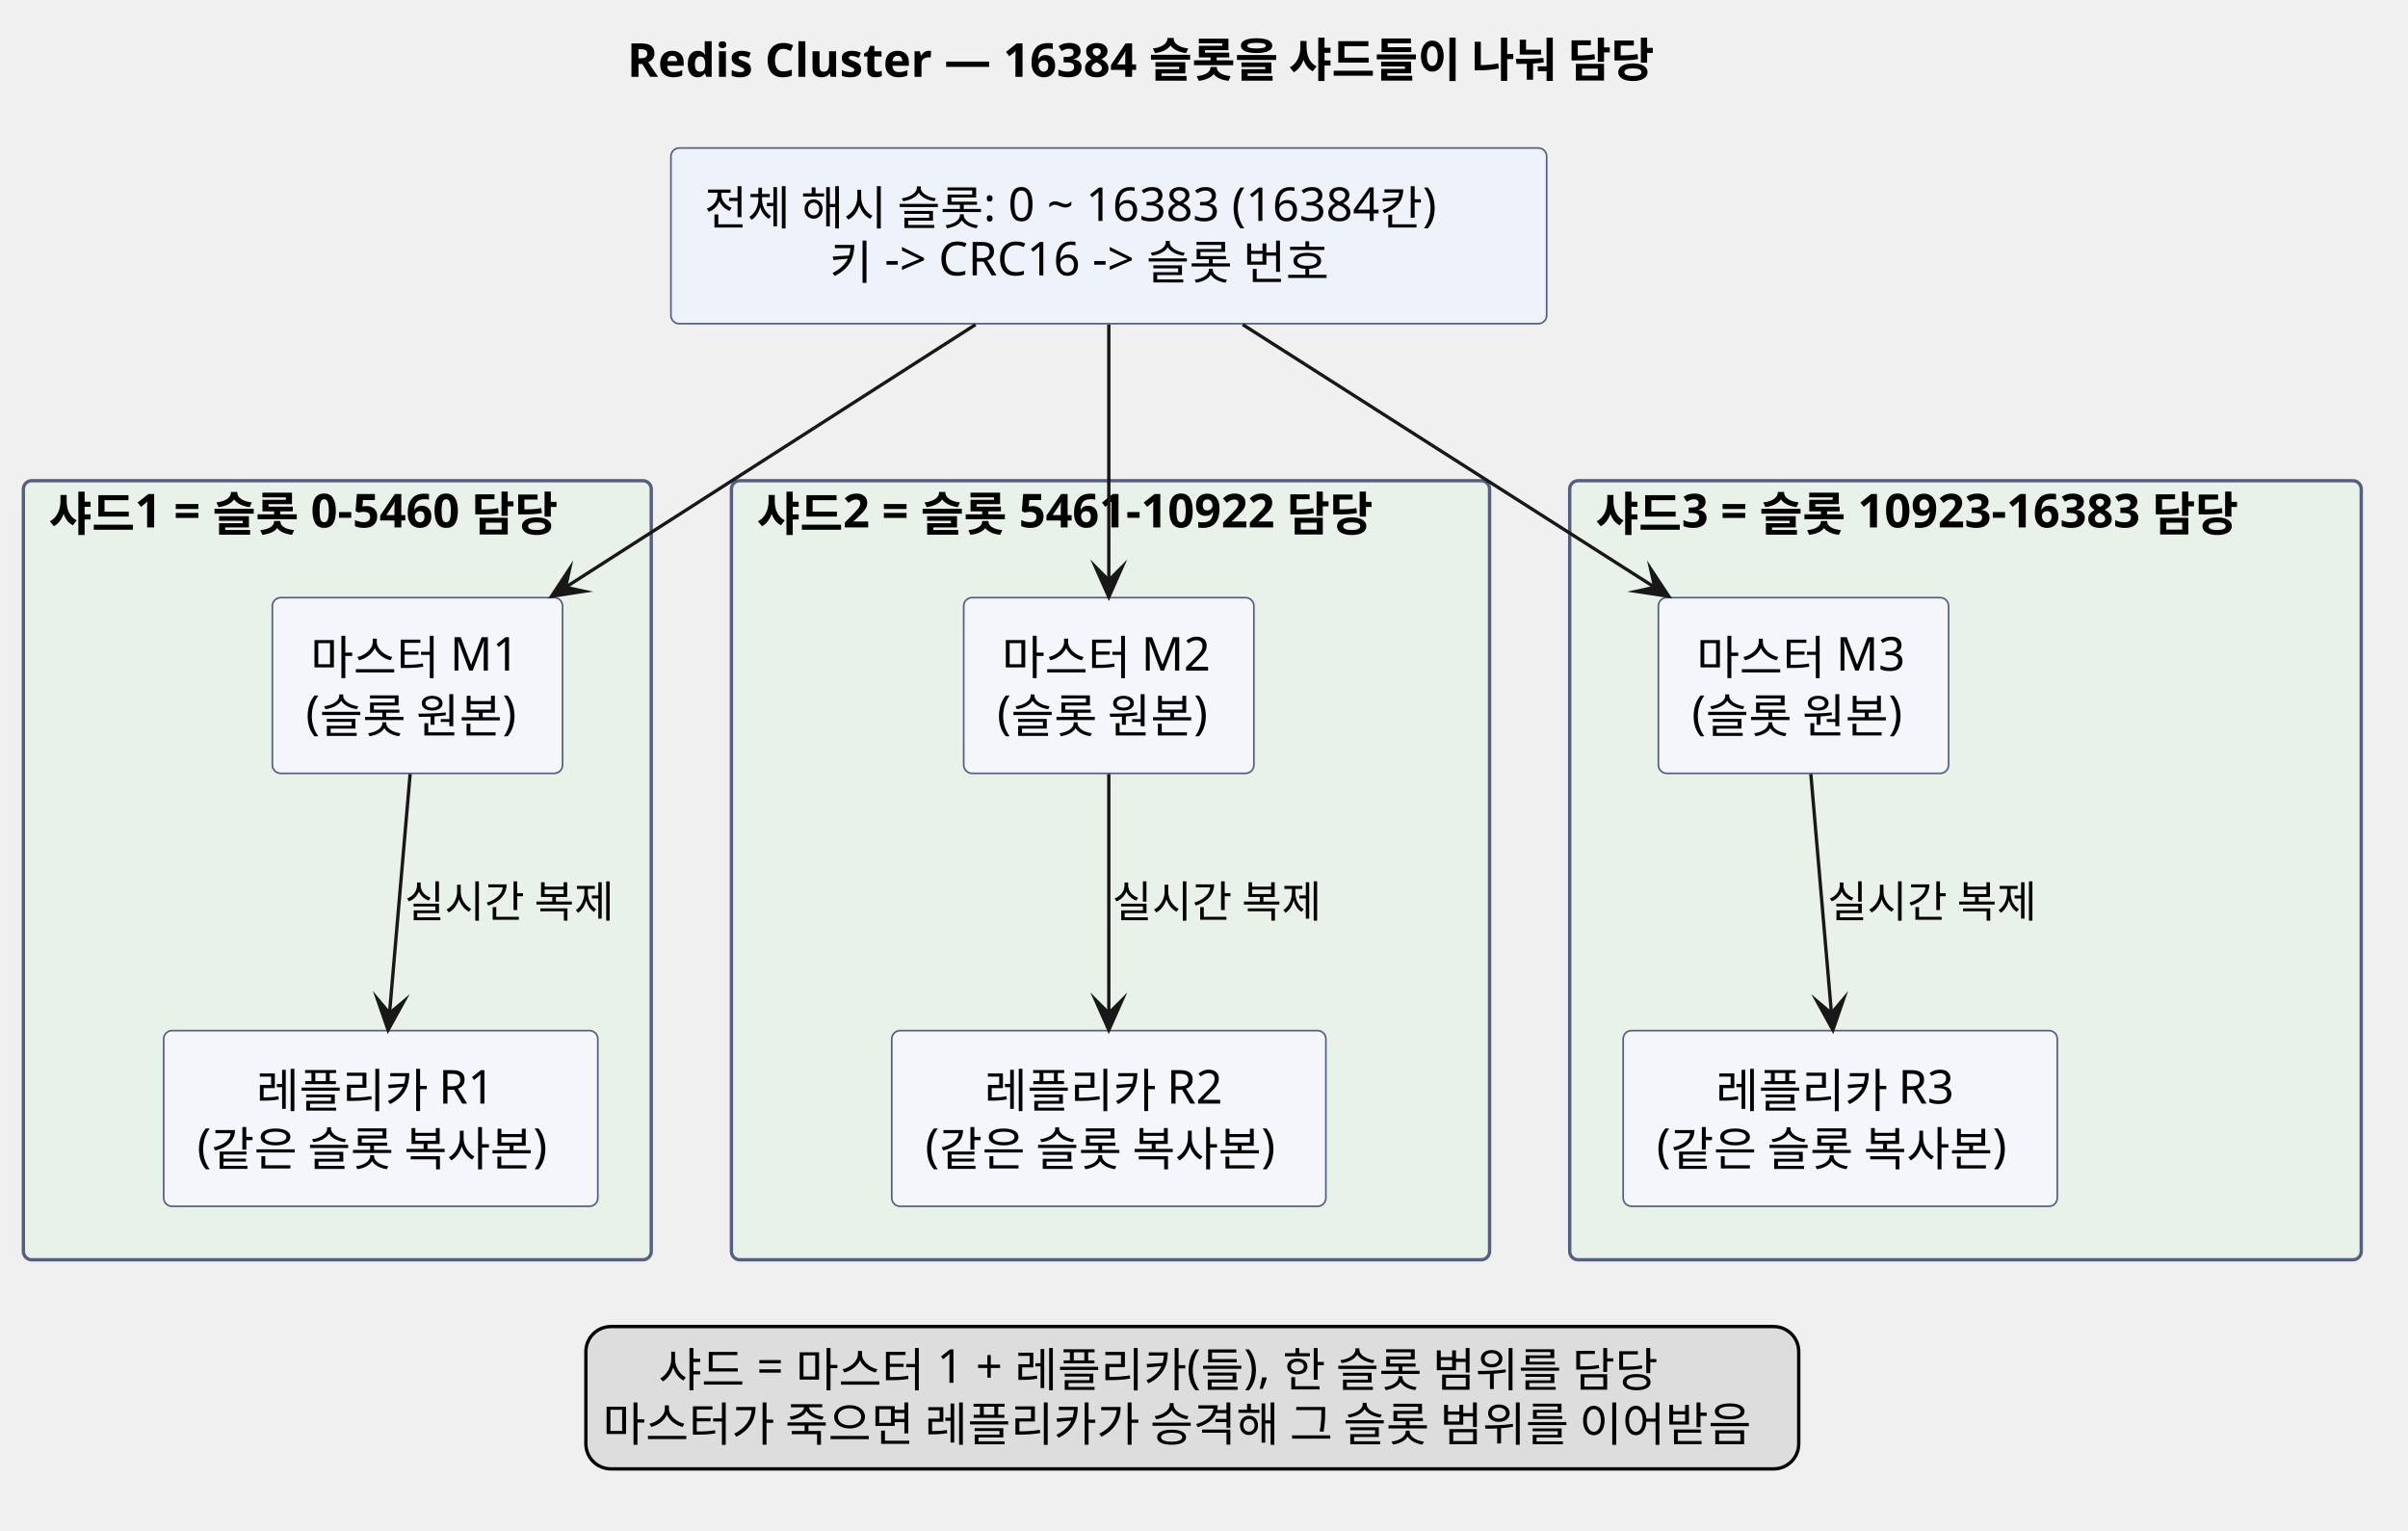
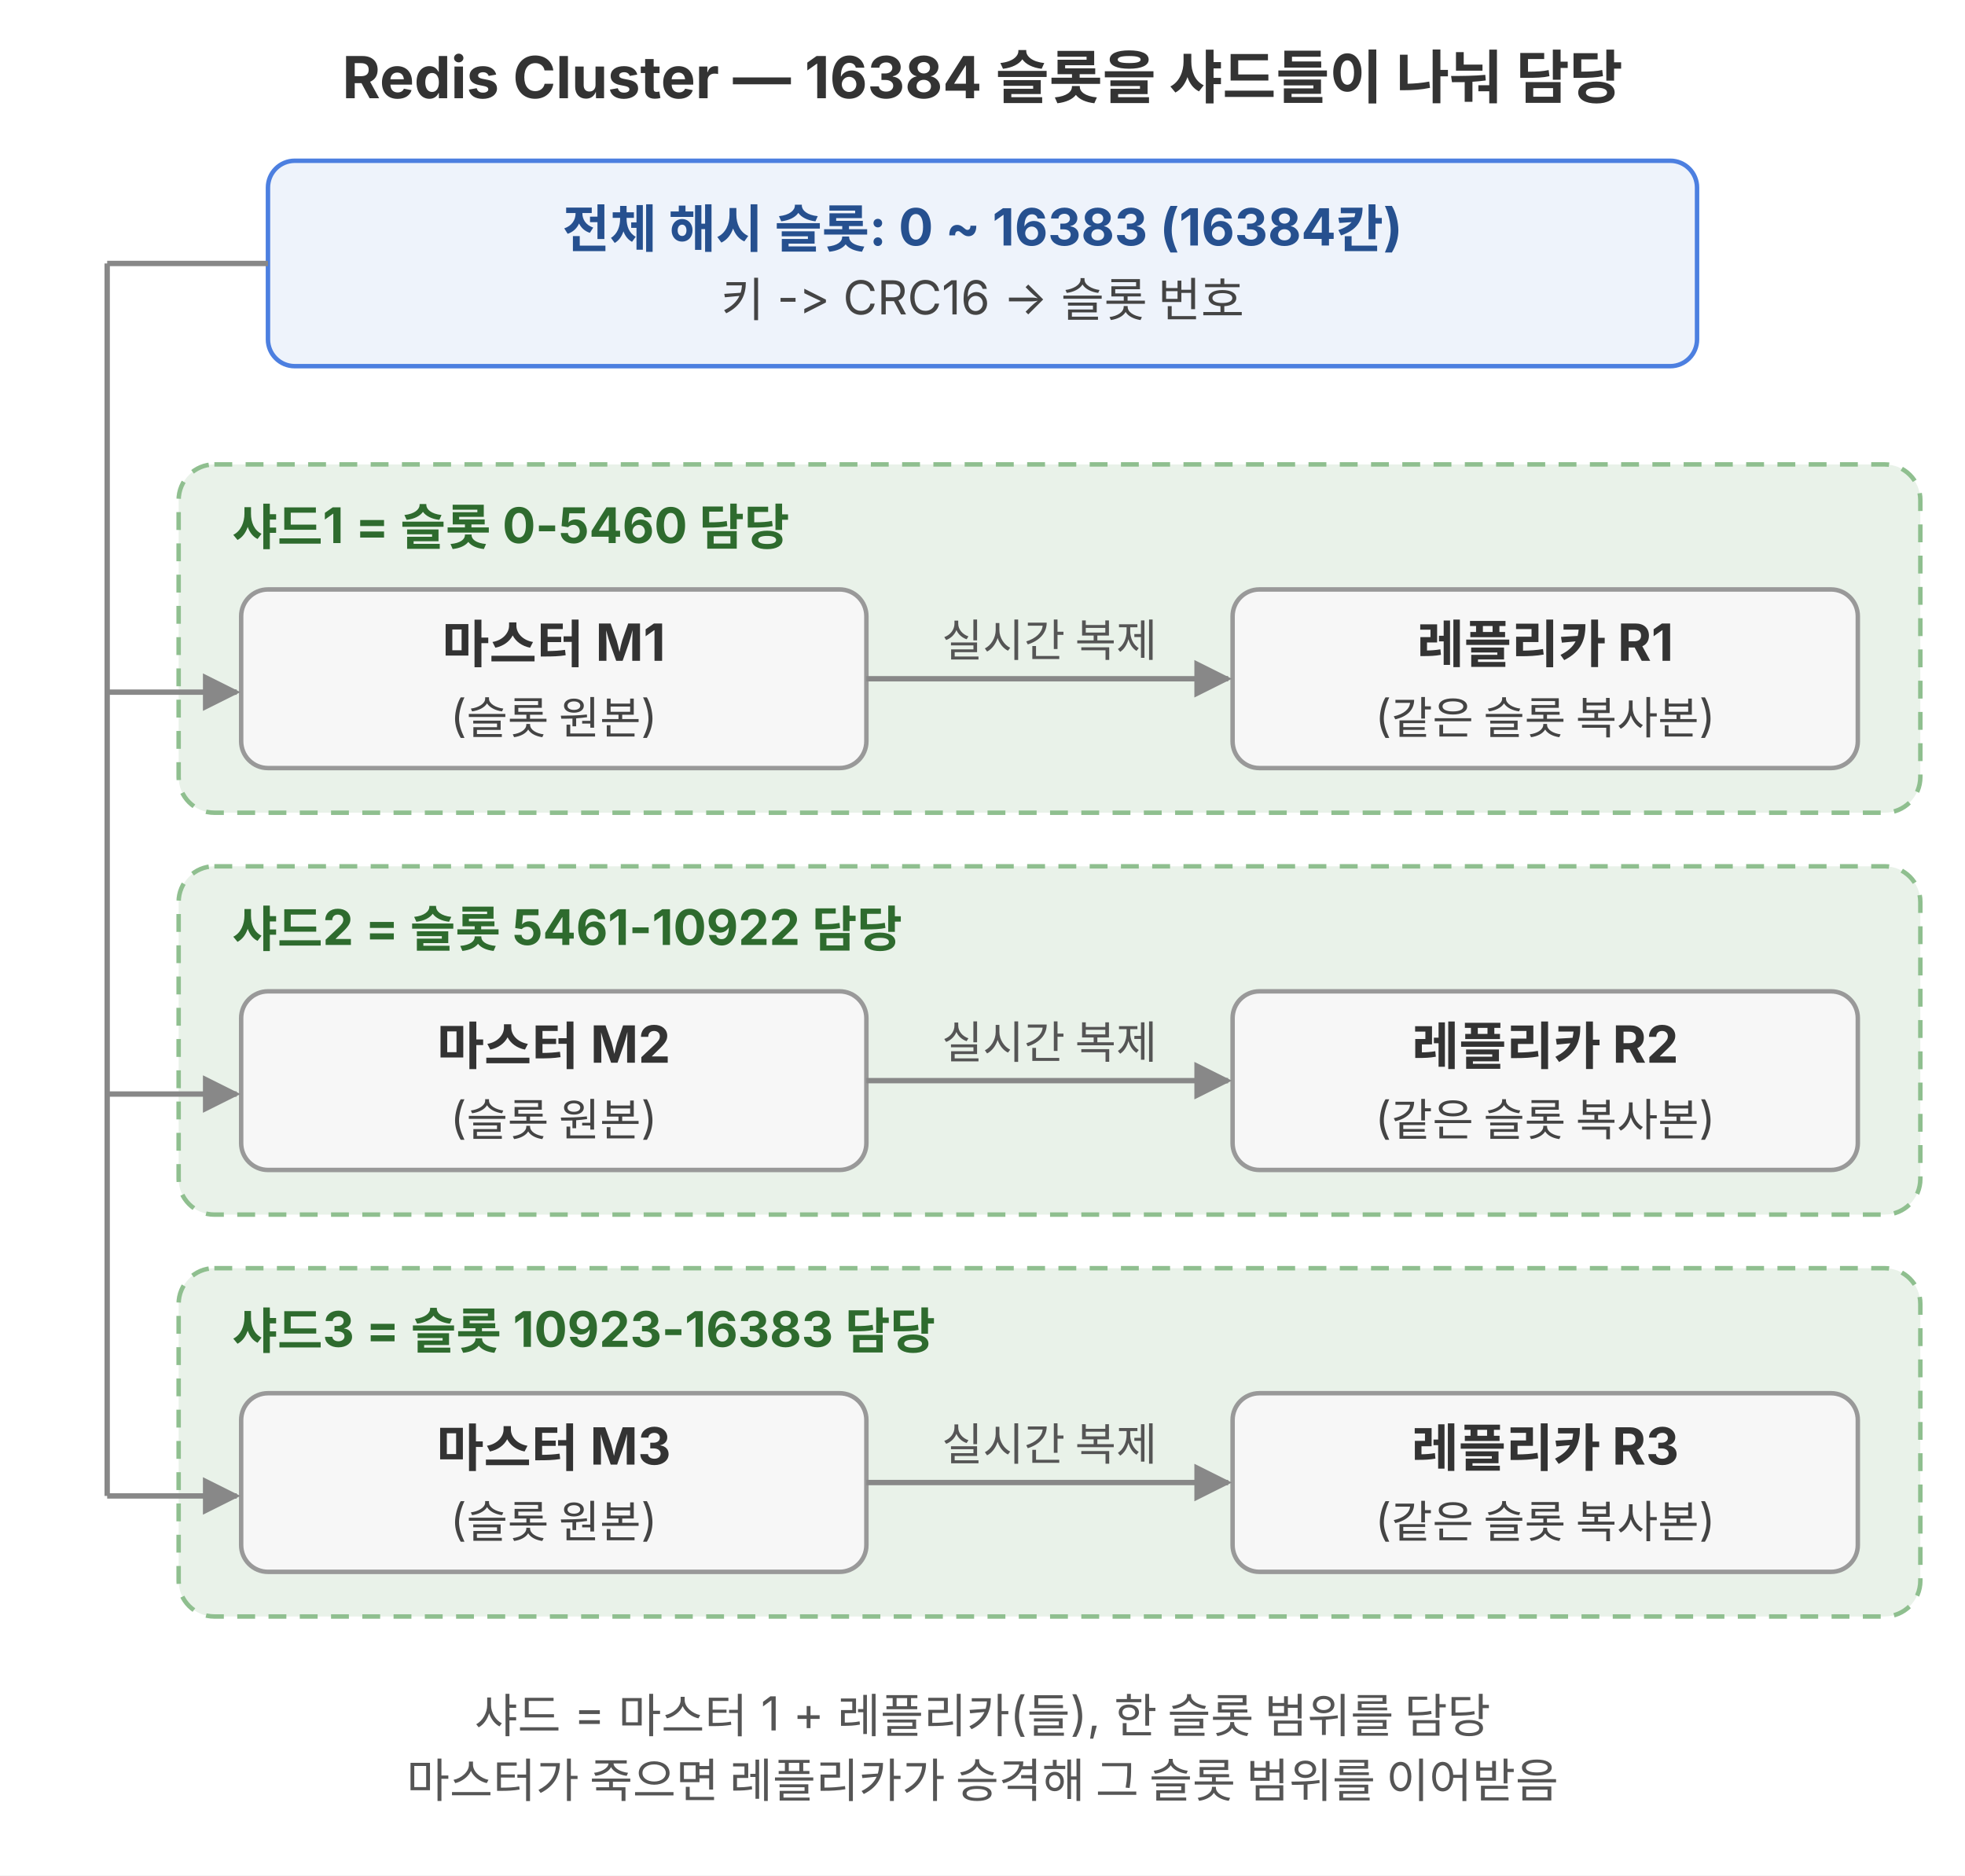
- <svg xmlns="http://www.w3.org/2000/svg" contentStyleType="text/css" data-diagram-type="DESCRIPTION" height="458px" preserveAspectRatio="none" style="width:721px;height:458px;background:#FFFFFF;" version="1.1" viewBox="0 0 721 458" width="721px" zoomAndPan="magnify">
-   <defs />
-   <g>
-     <g class="title" data-source-line="6">
-       <text fill="#000000" font-family="sans-serif" font-size="14" font-weight="700" lengthAdjust="spacing" textLength="338.397" x="187.801" y="22.995">Redis Cluster — 16384 슬롯을 샤드들이 나눠 담당</text>
-     </g>
-     <g class="cluster" data-qualified-name="sh1" data-source-line="10" id="ent0002">
-       <rect fill="#E9F2E9" height="233.19" rx="2.5" ry="2.5" style="stroke:#556080;stroke-width:1;" width="188" x="7" y="143.887" />
-       <text fill="#000000" font-family="sans-serif" font-size="14" font-weight="700" lengthAdjust="spacing" textLength="172.764" x="14.618" y="158.882">샤드1 = 슬롯 0-5460 담당</text>
-     </g>
-     <g class="cluster" data-qualified-name="sh2" data-source-line="15" id="ent0006">
-       <rect fill="#E9F2E9" height="233.19" rx="2.5" ry="2.5" style="stroke:#556080;stroke-width:1;" width="227" x="219" y="143.887" />
-       <text fill="#000000" font-family="sans-serif" font-size="14" font-weight="700" lengthAdjust="spacing" textLength="211.729" x="226.636" y="158.882">샤드2 = 슬롯 5461-10922 담당</text>
-     </g>
-     <g class="cluster" data-qualified-name="sh3" data-source-line="20" id="ent0010">
-       <rect fill="#E9F2E9" height="233.19" rx="2.5" ry="2.5" style="stroke:#556080;stroke-width:1;" width="237" x="470" y="143.887" />
-       <text fill="#000000" font-family="sans-serif" font-size="14" font-weight="700" lengthAdjust="spacing" textLength="221.47" x="477.765" y="158.882">샤드3 = 슬롯 10923-16383 담당</text>
-     </g>
-     <g class="entity" data-qualified-name="sh1.m1" data-source-line="11" id="ent0003">
-       <rect fill="#F4F6FB" height="52.594" rx="2.5" ry="2.5" style="stroke:#556080;stroke-width:0.5;" width="86.894" x="81.55" y="178.887" />
-       <text fill="#000000" font-family="sans-serif" font-size="14" lengthAdjust="spacing" textLength="64.076" x="92.959" y="201.882">마스터 M1</text>
-       <text fill="#000000" font-family="sans-serif" font-size="14" lengthAdjust="spacing" textLength="66.894" x="91.55" y="218.179">(슬롯 원본)</text>
-     </g>
-     <g class="entity" data-qualified-name="sh1.r1" data-source-line="12" id="ent0004">
-       <rect fill="#F4F6FB" height="52.594" rx="2.5" ry="2.5" style="stroke:#556080;stroke-width:0.5;" width="129.984" x="49.01" y="308.487" />
-       <text fill="#000000" font-family="sans-serif" font-size="14" lengthAdjust="spacing" textLength="74.605" x="76.7" y="331.482">레플리카 R1</text>
-       <text fill="#000000" font-family="sans-serif" font-size="14" lengthAdjust="spacing" textLength="109.984" x="59.01" y="347.779">(같은 슬롯 복사본)</text>
-     </g>
-     <g class="entity" data-qualified-name="sh2.m2" data-source-line="16" id="ent0007">
-       <rect fill="#F4F6FB" height="52.594" rx="2.5" ry="2.5" style="stroke:#556080;stroke-width:0.5;" width="86.894" x="288.55" y="178.887" />
-       <text fill="#000000" font-family="sans-serif" font-size="14" lengthAdjust="spacing" textLength="64.076" x="299.959" y="201.882">마스터 M2</text>
-       <text fill="#000000" font-family="sans-serif" font-size="14" lengthAdjust="spacing" textLength="66.894" x="298.55" y="218.179">(슬롯 원본)</text>
-     </g>
-     <g class="entity" data-qualified-name="sh2.r2" data-source-line="17" id="ent0008">
-       <rect fill="#F4F6FB" height="52.594" rx="2.5" ry="2.5" style="stroke:#556080;stroke-width:0.5;" width="129.984" x="267.01" y="308.487" />
-       <text fill="#000000" font-family="sans-serif" font-size="14" lengthAdjust="spacing" textLength="74.605" x="294.7" y="331.482">레플리카 R2</text>
-       <text fill="#000000" font-family="sans-serif" font-size="14" lengthAdjust="spacing" textLength="109.984" x="277.01" y="347.779">(같은 슬롯 복사본)</text>
-     </g>
-     <g class="entity" data-qualified-name="sh3.m3" data-source-line="21" id="ent0011">
-       <rect fill="#F4F6FB" height="52.594" rx="2.5" ry="2.5" style="stroke:#556080;stroke-width:0.5;" width="86.894" x="496.55" y="178.887" />
-       <text fill="#000000" font-family="sans-serif" font-size="14" lengthAdjust="spacing" textLength="64.076" x="507.959" y="201.882">마스터 M3</text>
-       <text fill="#000000" font-family="sans-serif" font-size="14" lengthAdjust="spacing" textLength="66.894" x="506.55" y="218.179">(슬롯 원본)</text>
-     </g>
-     <g class="entity" data-qualified-name="sh3.r3" data-source-line="22" id="ent0012">
-       <rect fill="#F4F6FB" height="52.594" rx="2.5" ry="2.5" style="stroke:#556080;stroke-width:0.5;" width="129.984" x="486.01" y="308.487" />
-       <text fill="#000000" font-family="sans-serif" font-size="14" lengthAdjust="spacing" textLength="74.605" x="513.699" y="331.482">레플리카 R3</text>
-       <text fill="#000000" font-family="sans-serif" font-size="14" lengthAdjust="spacing" textLength="109.984" x="496.01" y="347.779">(같은 슬롯 복사본)</text>
-     </g>
-     <g class="entity" data-qualified-name="slots" data-source-line="8" id="ent0001">
-       <rect fill="#EEF3FB" height="52.594" rx="2.5" ry="2.5" style="stroke:#556080;stroke-width:0.5;" width="262.211" x="200.89" y="44.297" />
-       <text fill="#000000" font-family="sans-serif" font-size="14" lengthAdjust="spacing" textLength="242.211" x="210.89" y="67.292">전체 해시 슬롯: 0 ~ 16383 (16384칸)</text>
-       <text fill="#000000" font-family="sans-serif" font-size="14" lengthAdjust="spacing" textLength="167.308" x="248.342" y="83.589">키 -&gt; CRC16 -&gt; 슬롯 번호</text>
-     </g>
-     <g class="link" data-entity-1="ent0003" data-entity-2="ent0004" data-link-type="dependency" data-source-line="13" id="lnk5">
-       <path d="M122.8,231.697 C120.88,253.957 118.538,281.085 116.628,303.325" fill="none" id="m1-to-r1" style="stroke:#181818;stroke-width:1;" />
-       <polygon fill="#181818" points="116.2,308.307,120.955,299.682,116.628,303.325,112.985,298.998,116.2,308.307" style="stroke:#181818;stroke-width:1;stroke-linejoin:miter;stroke-miterlimit:10;" />
-       <text fill="#000000" font-family="sans-serif" font-size="13" lengthAdjust="spacing" textLength="63.932" x="121.16" y="274.554">실시간 복제</text>
-     </g>
-     <g class="link" data-entity-1="ent0007" data-entity-2="ent0008" data-link-type="dependency" data-source-line="18" id="lnk9">
-       <path d="M332,231.697 C332,253.957 332,281.067 332,303.307" fill="none" id="m2-to-r2" style="stroke:#181818;stroke-width:1;" />
-       <polygon fill="#181818" points="332,308.307,336,299.307,332,303.307,328,299.307,332,308.307" style="stroke:#181818;stroke-width:1;stroke-linejoin:miter;stroke-miterlimit:10;" />
-       <text fill="#000000" font-family="sans-serif" font-size="13" lengthAdjust="spacing" textLength="63.932" x="333" y="274.554">실시간 복제</text>
-     </g>
-     <g class="link" data-entity-1="ent0011" data-entity-2="ent0012" data-link-type="dependency" data-source-line="23" id="lnk13">
-       <path d="M542.2,231.697 C544.12,253.957 546.462,281.085 548.372,303.325" fill="none" id="m3-to-r3" style="stroke:#181818;stroke-width:1;" />
-       <polygon fill="#181818" points="548.8,308.307,552.015,298.998,548.372,303.325,544.045,299.682,548.8,308.307" style="stroke:#181818;stroke-width:1;stroke-linejoin:miter;stroke-miterlimit:10;" />
-       <text fill="#000000" font-family="sans-serif" font-size="13" lengthAdjust="spacing" textLength="63.932" x="547.16" y="274.554">실시간 복제</text>
-     </g>
-     <g class="link" data-entity-1="ent0001" data-entity-2="ent0003" data-link-type="dependency" data-source-line="26" id="lnk14">
-       <path d="M292.09,97.157 C255.55,120.567 205.96,152.33 169.35,175.78" fill="none" id="slots-to-m1" style="stroke:#181818;stroke-width:1;" />
-       <polygon fill="#181818" points="165.14,178.477,174.876,176.991,169.35,175.78,170.561,170.254,165.14,178.477" style="stroke:#181818;stroke-width:1;stroke-linejoin:miter;stroke-miterlimit:10;" />
-     </g>
-     <g class="link" data-entity-1="ent0001" data-entity-2="ent0007" data-link-type="dependency" data-source-line="27" id="lnk15">
-       <path d="M332,97.157 C332,120.637 332,150.247 332,173.697" fill="none" id="slots-to-m2" style="stroke:#181818;stroke-width:1;" />
-       <polygon fill="#181818" points="332,178.697,336,169.697,332,173.697,328,169.697,332,178.697" style="stroke:#181818;stroke-width:1;stroke-linejoin:miter;stroke-miterlimit:10;" />
-     </g>
-     <g class="link" data-entity-1="ent0001" data-entity-2="ent0011" data-link-type="dependency" data-source-line="28" id="lnk16">
-       <path d="M372.1,97.157 C408.82,120.567 458.664,152.339 495.444,175.789" fill="none" id="slots-to-m3" style="stroke:#181818;stroke-width:1;" />
-       <polygon fill="#181818" points="499.66,178.477,494.222,170.266,495.444,175.789,489.921,177.011,499.66,178.477" style="stroke:#181818;stroke-width:1;stroke-linejoin:miter;stroke-miterlimit:10;" />
-     </g>
-     <g class="legend" data-source-line="30">
-       <rect fill="#DDDDDD" height="42.594" rx="7.5" ry="7.5" style="stroke:#000000;stroke-width:1;" width="363.15" x="175.425" y="397.077" />
-       <text fill="#000000" font-family="sans-serif" font-size="14" lengthAdjust="spacing" textLength="319.633" x="197.184" y="415.072">샤드 = 마스터 1 + 레플리카(들), 한 슬롯 범위를 담당</text>
-       <text fill="#000000" font-family="sans-serif" font-size="14" lengthAdjust="spacing" textLength="353.15" x="180.425" y="431.369">마스터가 죽으면 레플리카가 승격해 그 슬롯 범위를 이어받음</text>
-     </g>
-   </g>
+ <svg xmlns="http://www.w3.org/2000/svg" width="440" height="420" viewBox="0 0 440 420" font-family="-apple-system, 'Segoe UI', 'Noto Sans KR', sans-serif">
+   <defs>
+     <marker id="ah" viewBox="0 0 10 10" refX="9" refY="5" markerWidth="7" markerHeight="7" orient="auto-start-reverse">
+       <path d="M0,0 L10,5 L0,10 z" fill="#888" />
+     </marker>
+   </defs>
+   <rect x="0" y="0" width="440" height="420" fill="#FFFFFF" />
+   <text x="220.0" y="22" font-size="13" fill="#333" text-anchor="middle" font-weight="bold">Redis Cluster — 16384 슬롯을 샤드들이 나눠 담당</text>
+   <rect x="60" y="36" width="320" height="46" rx="6" fill="#EEF3FB" stroke="#4C7FE0" />
+   <text x="220.0" y="55.39" font-size="11.5" fill="#26508F" text-anchor="middle" font-weight="bold">전체 해시 슬롯: 0 ~ 16383 (16384칸)</text>
+   <text x="220.0" y="70.89" font-size="10.5" fill="#444" text-anchor="middle">키 -&gt; CRC16 -&gt; 슬롯 번호</text>
+   <line x1="24" y1="59" x2="60" y2="59" stroke="#888" stroke-width="1.2" />
+   <line x1="24" y1="59" x2="24" y2="335" stroke="#888" stroke-width="1.2" />
+   <rect x="40" y="104" width="390" height="78" rx="8" fill="#E9F2E9" stroke="#8FBF8F" stroke-dasharray="4 3" />
+   <text x="52" y="122" font-size="11" fill="#2E6B2E" text-anchor="start" font-weight="bold">샤드1 = 슬롯 0-5460 담당</text>
+   <rect x="54" y="132" width="140" height="40" rx="6" fill="#F7F7F7" stroke="#999999" />
+   <text x="124.0" y="148.39" font-size="11.5" fill="#333" text-anchor="middle" font-weight="bold">마스터 M1</text>
+   <text x="124.0" y="163.89" font-size="10" fill="#444" text-anchor="middle">(슬롯 원본)</text>
+   <rect x="276" y="132" width="140" height="40" rx="6" fill="#F7F7F7" stroke="#999999" />
+   <text x="346.0" y="148.39" font-size="11.5" fill="#333" text-anchor="middle" font-weight="bold">레플리카 R1</text>
+   <text x="346.0" y="163.89" font-size="10" fill="#444" text-anchor="middle">(같은 슬롯 복사본)</text>
+   <line x1="194" y1="152" x2="275" y2="152" stroke="#888" stroke-width="1.2" marker-end="url(#ah)" />
+   <text x="235" y="147" font-size="10" fill="#555" text-anchor="middle">실시간 복제</text>
+   <line x1="24" y1="155" x2="53" y2="155" stroke="#888" stroke-width="1.2" marker-end="url(#ah)" />
+   <rect x="40" y="194" width="390" height="78" rx="8" fill="#E9F2E9" stroke="#8FBF8F" stroke-dasharray="4 3" />
+   <text x="52" y="212" font-size="11" fill="#2E6B2E" text-anchor="start" font-weight="bold">샤드2 = 슬롯 5461-10922 담당</text>
+   <rect x="54" y="222" width="140" height="40" rx="6" fill="#F7F7F7" stroke="#999999" />
+   <text x="124.0" y="238.39" font-size="11.5" fill="#333" text-anchor="middle" font-weight="bold">마스터 M2</text>
+   <text x="124.0" y="253.89" font-size="10" fill="#444" text-anchor="middle">(슬롯 원본)</text>
+   <rect x="276" y="222" width="140" height="40" rx="6" fill="#F7F7F7" stroke="#999999" />
+   <text x="346.0" y="238.39" font-size="11.5" fill="#333" text-anchor="middle" font-weight="bold">레플리카 R2</text>
+   <text x="346.0" y="253.89" font-size="10" fill="#444" text-anchor="middle">(같은 슬롯 복사본)</text>
+   <line x1="194" y1="242" x2="275" y2="242" stroke="#888" stroke-width="1.2" marker-end="url(#ah)" />
+   <text x="235" y="237" font-size="10" fill="#555" text-anchor="middle">실시간 복제</text>
+   <line x1="24" y1="245" x2="53" y2="245" stroke="#888" stroke-width="1.2" marker-end="url(#ah)" />
+   <rect x="40" y="284" width="390" height="78" rx="8" fill="#E9F2E9" stroke="#8FBF8F" stroke-dasharray="4 3" />
+   <text x="52" y="302" font-size="11" fill="#2E6B2E" text-anchor="start" font-weight="bold">샤드3 = 슬롯 10923-16383 담당</text>
+   <rect x="54" y="312" width="140" height="40" rx="6" fill="#F7F7F7" stroke="#999999" />
+   <text x="124.0" y="328.39" font-size="11.5" fill="#333" text-anchor="middle" font-weight="bold">마스터 M3</text>
+   <text x="124.0" y="343.89" font-size="10" fill="#444" text-anchor="middle">(슬롯 원본)</text>
+   <rect x="276" y="312" width="140" height="40" rx="6" fill="#F7F7F7" stroke="#999999" />
+   <text x="346.0" y="328.39" font-size="11.5" fill="#333" text-anchor="middle" font-weight="bold">레플리카 R3</text>
+   <text x="346.0" y="343.89" font-size="10" fill="#444" text-anchor="middle">(같은 슬롯 복사본)</text>
+   <line x1="194" y1="332" x2="275" y2="332" stroke="#888" stroke-width="1.2" marker-end="url(#ah)" />
+   <text x="235" y="327" font-size="10" fill="#555" text-anchor="middle">실시간 복제</text>
+   <line x1="24" y1="335" x2="53" y2="335" stroke="#888" stroke-width="1.2" marker-end="url(#ah)" />
+   <text x="220" y="388.0" font-size="10.5" fill="#555" text-anchor="middle">샤드 = 마스터 1 + 레플리카(들), 한 슬롯 범위를 담당</text>
+   <text x="220" y="402.5" font-size="10.5" fill="#555" text-anchor="middle">마스터가 죽으면 레플리카가 승격해 그 슬롯 범위를 이어받음</text>
</svg>
